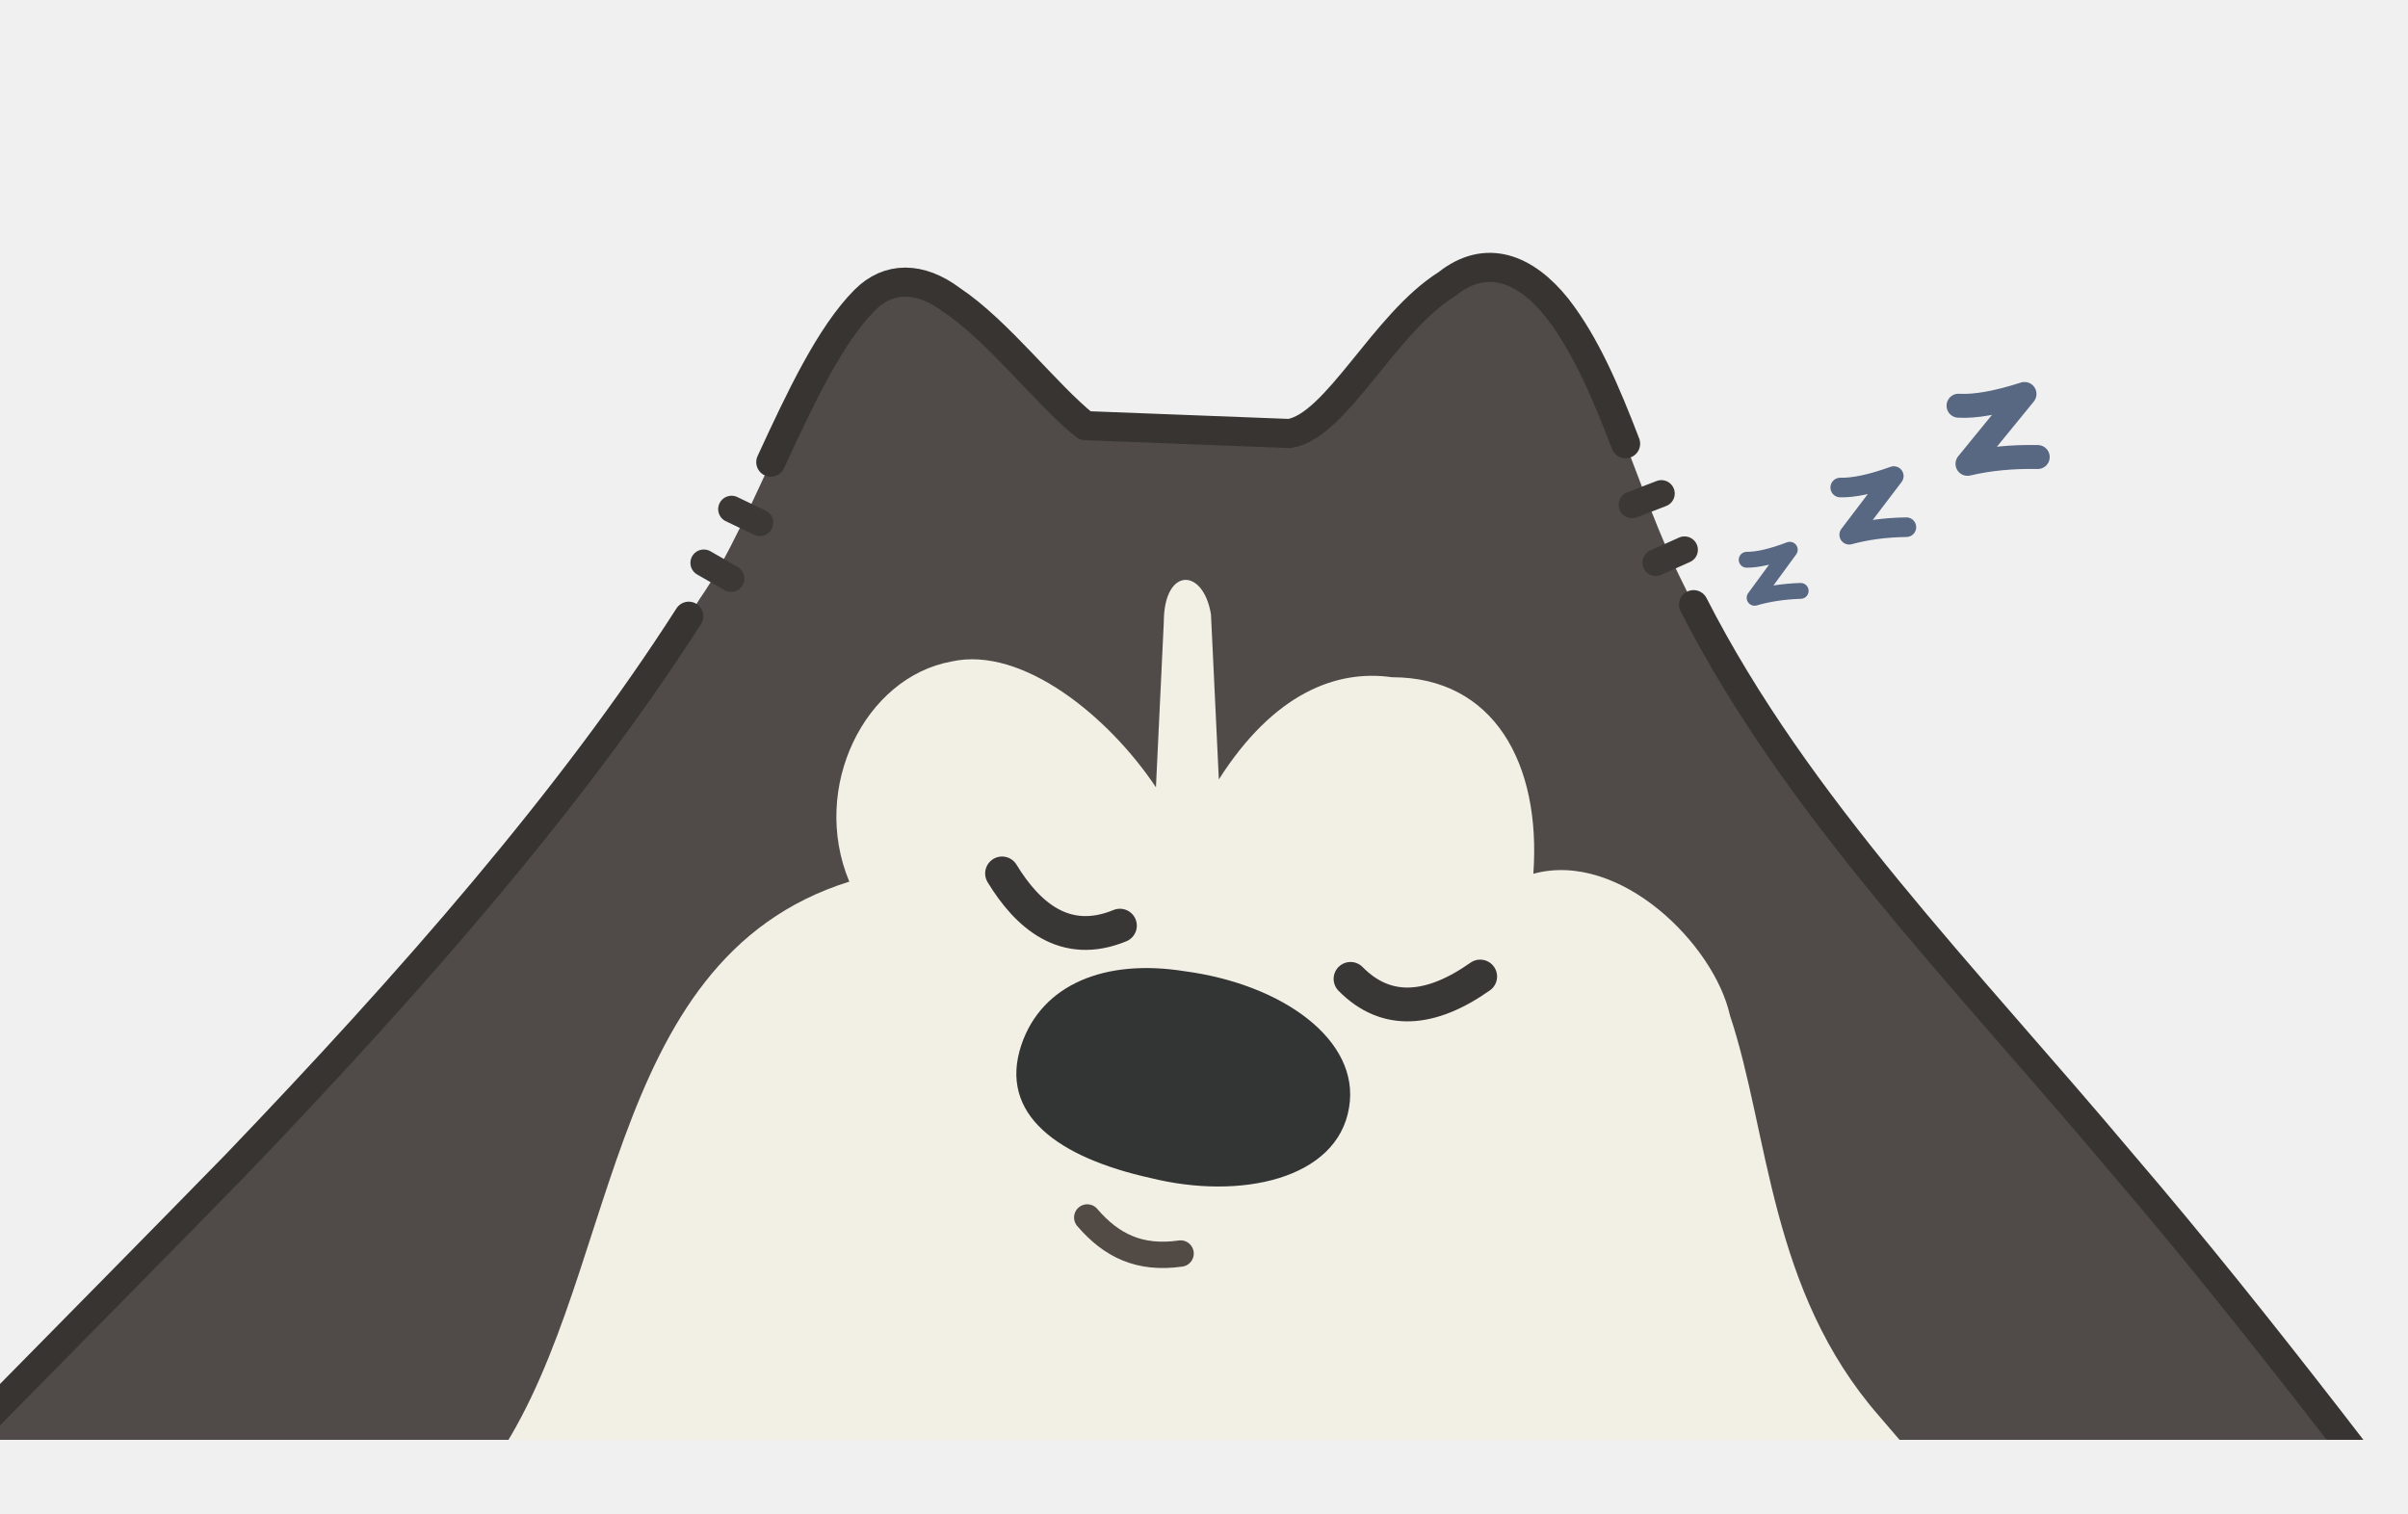
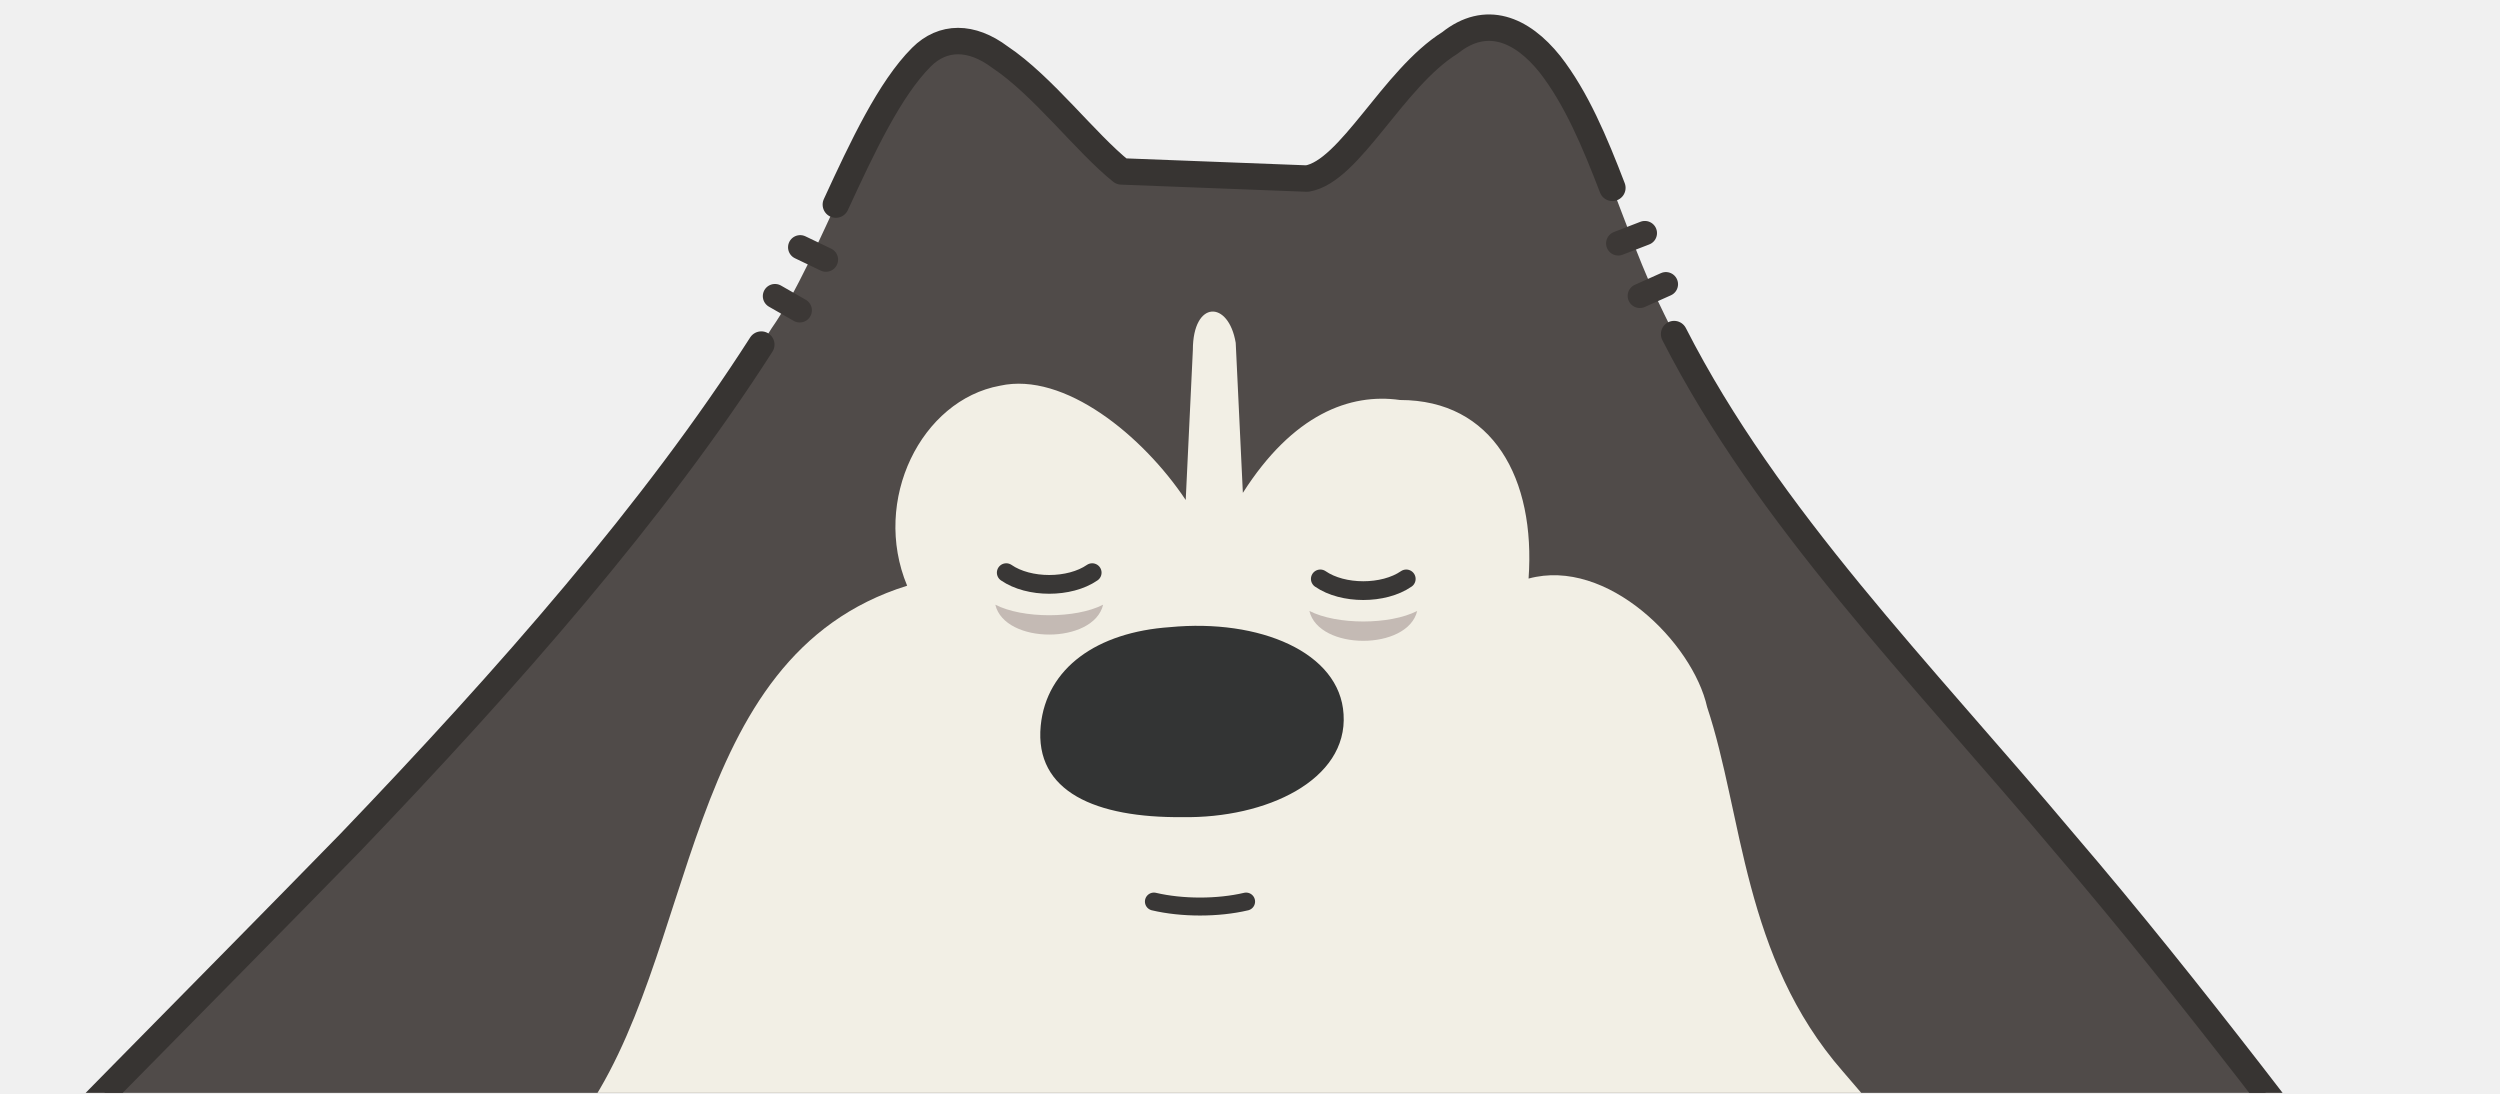
- <svg xmlns="http://www.w3.org/2000/svg" width="350" height="220" viewBox="0 0 350 220" fill="none">
-   <g id="Milu Â· Xuáº¥t cho app (cÃ¹ng khung 350 Ã 220)">
-     <g id="milu-buon-ngu" clip-path="url(#clip0_428_112)">
-       <g id="Than / Buá»n ngá»§" clip-path="url(#clip1_428_112)">
-         <g id="Than Â· Thiu thiu ngá»§" clip-path="url(#clip2_428_112)">
-           <g id="Group">
-             <path id="Vector" d="M-111.986 324.729C-68.557 272.157 -12.557 217.3 34.3 169.3C60.586 141.871 84.586 114.443 101.728 87.014C109.728 75.586 116.586 52.729 125.728 43.586C129.157 40.157 133.728 40.157 138.3 43.586C145.157 48.157 152.014 57.3 157.728 61.871L187.443 63.014C194.3 61.871 201.157 47.014 210.3 41.3C216.014 36.729 221.728 39.014 226.3 44.729C234.3 55.014 237.728 71.014 244.586 84.729C259.443 115.586 284.586 140.729 308.586 169.3C349.728 217.3 382.871 269.871 436.586 324.729H-111.986Z" fill="#504B49" />
-             <path id="Vector_2" d="M-36.557 324.729C-6.843 271.014 42.3 252.729 70.871 213.871C90.3 187.586 86.871 139.586 123.443 128.157C117.729 114.443 125.729 98.443 138.3 96.157C148.586 93.871 161.157 104.157 168.014 114.443L169.157 90.443C169.157 82.443 174.871 82.443 176.014 89.3L177.157 113.3C185.157 100.729 194.3 97.3 202.3 98.443C217.157 98.443 224.014 111.014 222.871 127.014C235.443 123.586 249.157 137.3 251.443 147.586C257.157 164.729 257.157 187.586 273.157 205.871C305.157 243.586 346.3 279.014 382.871 324.729H-36.557Z" fill="#F2EFE5" />
-             <path id="ÄÆ°á»ng bao há» Â· Than" d="M-111.986 324.729C-68.557 272.157 -12.557 217.3 34.3 169.3C59.767 142.725 83.089 116.151 100.107 89.576M112.034 67.177C116.286 57.955 120.655 48.659 125.728 43.586C129.157 40.157 133.728 40.157 138.3 43.586C145.157 48.157 152.014 57.3 157.728 61.871C167.633 62.252 177.538 62.633 187.443 63.014C194.3 61.871 201.157 47.014 210.3 41.3C216.014 36.729 221.728 39.014 226.3 44.729C230.5 50.129 233.441 57.106 236.279 64.499M246.156 87.896C261.173 117.321 285.412 141.712 308.586 169.3C349.728 217.3 382.871 269.871 436.586 324.729" stroke="#373432" stroke-width="4.229" stroke-linecap="round" stroke-linejoin="round" />
-             <path id="Hai nÃ©t vai Â· Than" d="M102.295 81.823L106.257 84.094M106.331 74.009L110.449 75.983M241.476 71.739L237.216 73.384M244.84 79.92L240.671 81.783" stroke="#3C3836" stroke-width="3.89" stroke-linecap="round" stroke-linejoin="round" />
-             <g id="Nodding-off">
-               <g id="Closed-eyelids">
-                 <path id="Left-closed-eye" d="M145.648 126.964C149.305 132.969 154.744 137.861 162.779 134.555" stroke="#393736" stroke-width="4.914" stroke-linecap="round" stroke-linejoin="round" />
-                 <path id="Right-closed-eye" d="M196.298 142.293C201.523 147.605 207.999 146.988 215.143 141.952" stroke="#393736" stroke-width="4.914" stroke-linecap="round" stroke-linejoin="round" />
-               </g>
-               <path id="Vector_3" d="M148.455 151.891C151.429 143.077 160.62 139.335 172.159 141.177C186.387 143.055 197.762 151.194 196.082 161.01C194.385 171.409 180.302 174.492 167.213 171.235C153.825 168.262 145.062 162.016 148.455 151.891Z" fill="#333434" />
-               <path id="Quiet-closed-mouth" d="M158.03 176.974C161.541 181.069 165.653 183.073 171.598 182.217" stroke="#514A45" stroke-width="3.829" stroke-linecap="round" stroke-linejoin="round" />
-             </g>
-           </g>
-           <g id="zzz">
-             <path id="z-1" d="M253.876 81.369C255.466 81.382 257.556 80.896 260.145 79.91L255.027 86.898C257.04 86.308 259.274 85.973 261.729 85.893" stroke="#586782" stroke-width="2.302" stroke-linecap="round" stroke-linejoin="round" />
-             <path id="z-2" d="M267.476 70.868C269.442 70.92 272.037 70.364 275.261 69.201L268.781 77.732C271.283 77.046 274.053 76.679 277.091 76.633" stroke="#586782" stroke-width="2.847" stroke-linecap="round" stroke-linejoin="round" />
-             <path id="z-3" d="M284.671 58.976C287.072 59.123 290.269 58.554 294.26 57.269L285.973 67.423C289.061 66.691 292.463 66.362 296.18 66.435" stroke="#586782" stroke-width="3.483" stroke-linecap="round" stroke-linejoin="round" />
-           </g>
-         </g>
-       </g>
+ <svg xmlns="http://www.w3.org/2000/svg" width="320" height="140" viewBox="0 0 320 140" fill="none">
+   <g clip-path="url(#clip0_684_405)">
+     <g clip-path="url(#clip1_684_405)">
+       <path d="M-72.228 232.229C-37.486 190.171 7.314 146.286 44.8 107.886C65.829 85.943 85.029 64 98.743 42.057C105.143 32.914 110.629 14.629 117.943 7.314C120.686 4.571 124.343 4.571 128 7.314C133.486 10.971 138.971 18.286 143.543 21.943L167.314 22.857C172.8 21.943 178.286 10.057 185.6 5.486C190.171 1.829 194.743 3.657 198.4 8.229C204.8 16.457 207.543 29.257 213.029 40.228C224.914 64.914 245.029 85.028 264.229 107.886C297.143 146.286 323.657 188.343 366.629 232.229H-72.228Z" fill="#504B49" />
+       <path d="M-11.886 232.228C11.886 189.257 51.2 174.628 74.057 143.543C89.6 122.514 86.857 84.114 116.114 74.971C111.543 64 117.943 51.2 128 49.371C136.229 47.543 146.286 55.771 151.772 64L152.686 44.8C152.686 38.4 157.257 38.4 158.172 43.886L159.086 63.086C165.486 53.029 172.8 50.286 179.2 51.2C191.086 51.2 196.572 61.257 195.657 74.057C205.714 71.314 216.686 82.286 218.514 90.514C223.086 104.228 223.086 122.514 235.886 137.143C261.486 167.314 294.4 195.657 323.657 232.228H-11.886Z" fill="#F2EFE5" />
+       <path d="M-72.228 232.229C-37.486 190.171 7.314 146.286 44.8 107.886C65.174 86.626 83.831 65.366 97.446 44.106M106.988 26.188C110.389 18.809 113.884 11.373 117.943 7.314C120.686 4.571 124.343 4.571 128 7.314C133.486 10.971 138.971 18.286 143.543 21.943C151.467 22.248 159.391 22.552 167.314 22.857C172.8 21.943 178.286 10.057 185.6 5.486C190.171 1.829 194.743 3.657 198.4 8.229C201.761 12.549 204.113 18.13 206.383 24.045M214.285 42.762C226.298 66.302 245.69 85.815 264.229 107.886C297.143 146.286 323.657 188.343 366.629 232.229" stroke="#373432" stroke-width="3.383" stroke-linecap="round" stroke-linejoin="round" />
+       <path d="M99.196 37.904L102.366 39.721M102.425 31.653L105.72 33.232M210.541 29.837L207.133 31.153M213.233 36.381L209.897 37.872" stroke="#3C3836" stroke-width="3.112" stroke-linecap="round" stroke-linejoin="round" />
+       <path d="M128.8 73.3C131.7 75.3 136.9 75.3 139.8 73.3" stroke="#393736" stroke-width="2.4" stroke-linecap="round" stroke-linejoin="round" />
+       <path d="M169 74.1C171.9 76.1 177.1 76.1 180 74.1" stroke="#393736" stroke-width="2.4" stroke-linecap="round" stroke-linejoin="round" />
+       <path d="M133.212 92.891C133.943 85.486 140.434 80.914 149.76 80.274C161.189 79.177 171.52 83.474 171.977 91.428C172.526 99.84 162.103 104.777 151.314 104.594C140.343 104.686 132.389 101.394 133.212 92.891Z" fill="#333434" />
+       <path d="M127.4 77.4C130.9 79.2 137.7 79.2 141.2 77.4C140 82.5 128.6 82.5 127.4 77.4Z" fill="#C4BAB4" />
+       <path d="M167.6 78.2C171.1 80 177.9 80 181.4 78.2C180.2 83.3 168.8 83.3 167.6 78.2Z" fill="#C4BAB4" />
    </g>
+     <path d="M147.7 115.4C151.3 116.25 155.9 116.25 159.5 115.4" stroke="#393736" stroke-width="2.3" stroke-linecap="round" stroke-linejoin="round" />
  </g>
  <defs>
-     <clipPath id="clip0_428_112">
-       <rect width="350" height="220" fill="white" />
+     <clipPath id="clip0_684_405">
+       <rect width="320" height="139.886" fill="white" />
    </clipPath>
-     <clipPath id="clip1_428_112">
-       <rect width="400" height="176" fill="white" transform="translate(-21.7002 33.3)" />
-     </clipPath>
-     <clipPath id="clip2_428_112">
-       <rect width="400" height="174.857" fill="white" transform="translate(-21.7002 34.4429)" />
+     <clipPath id="clip1_684_405">
+       <rect width="320" height="139.886" fill="white" />
    </clipPath>
  </defs>
</svg>
